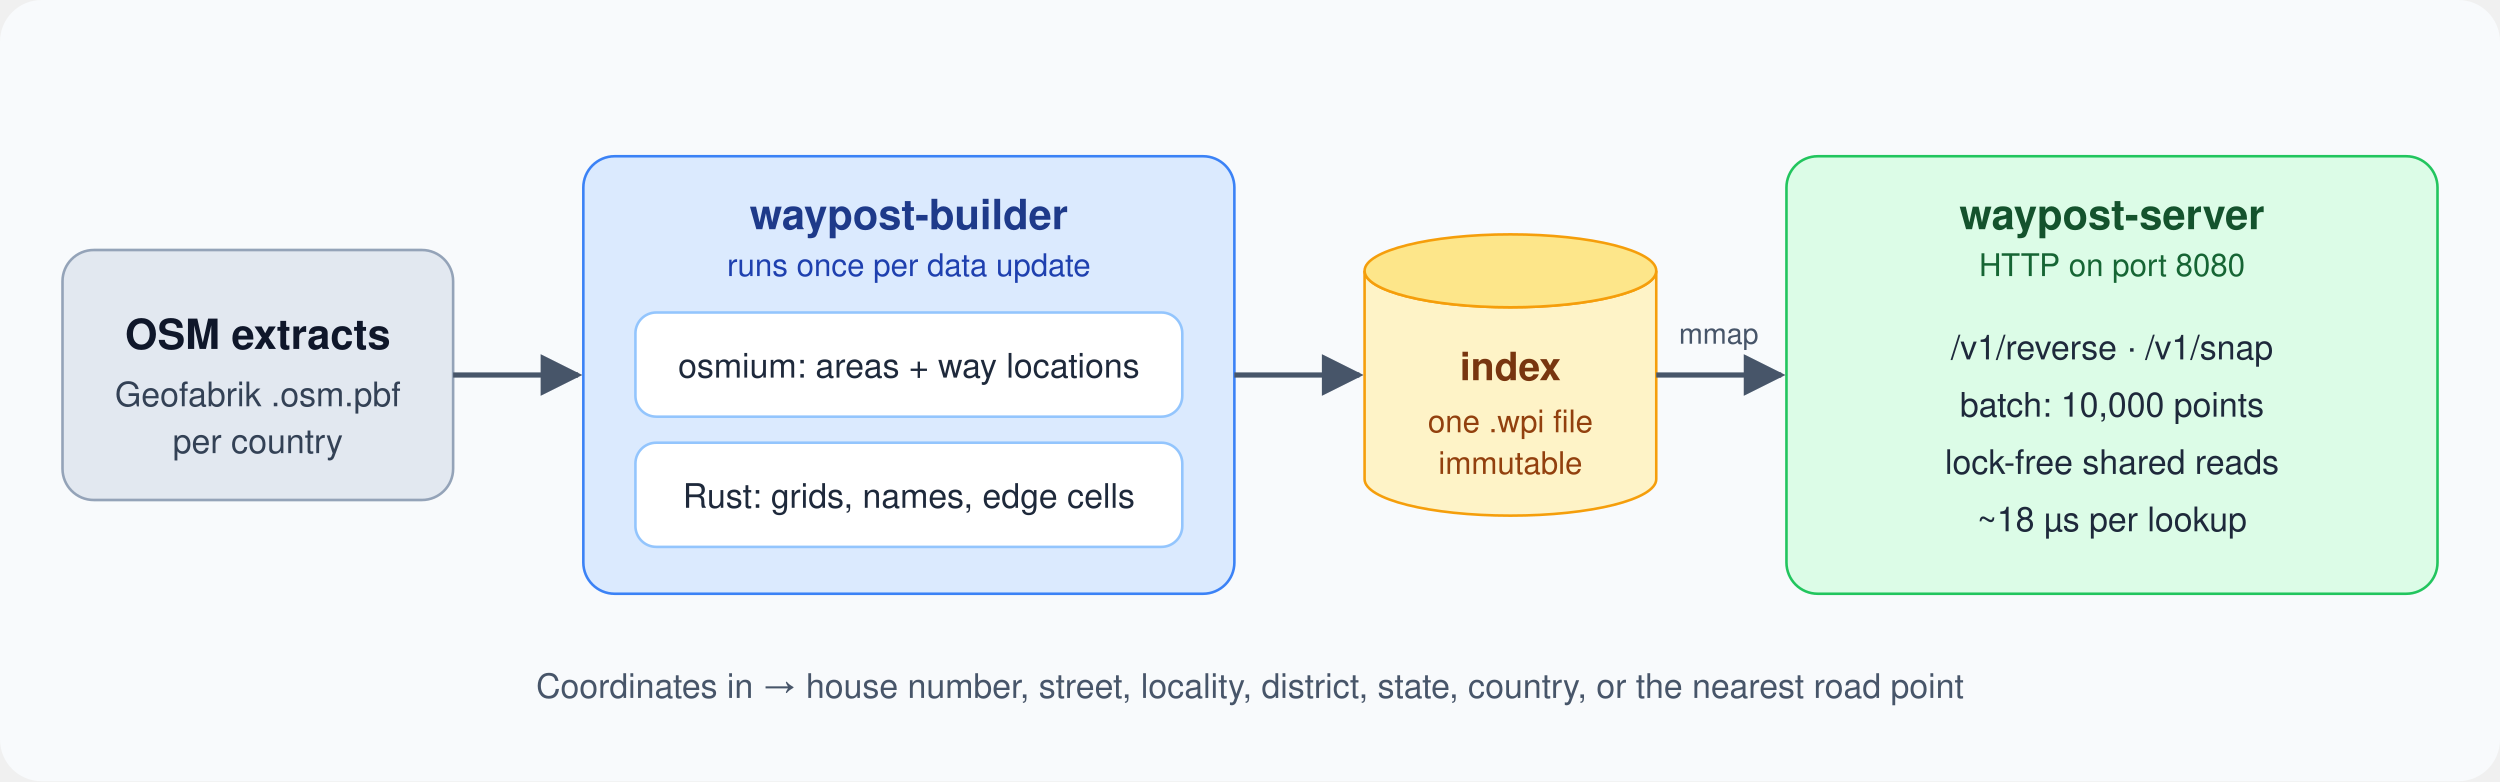
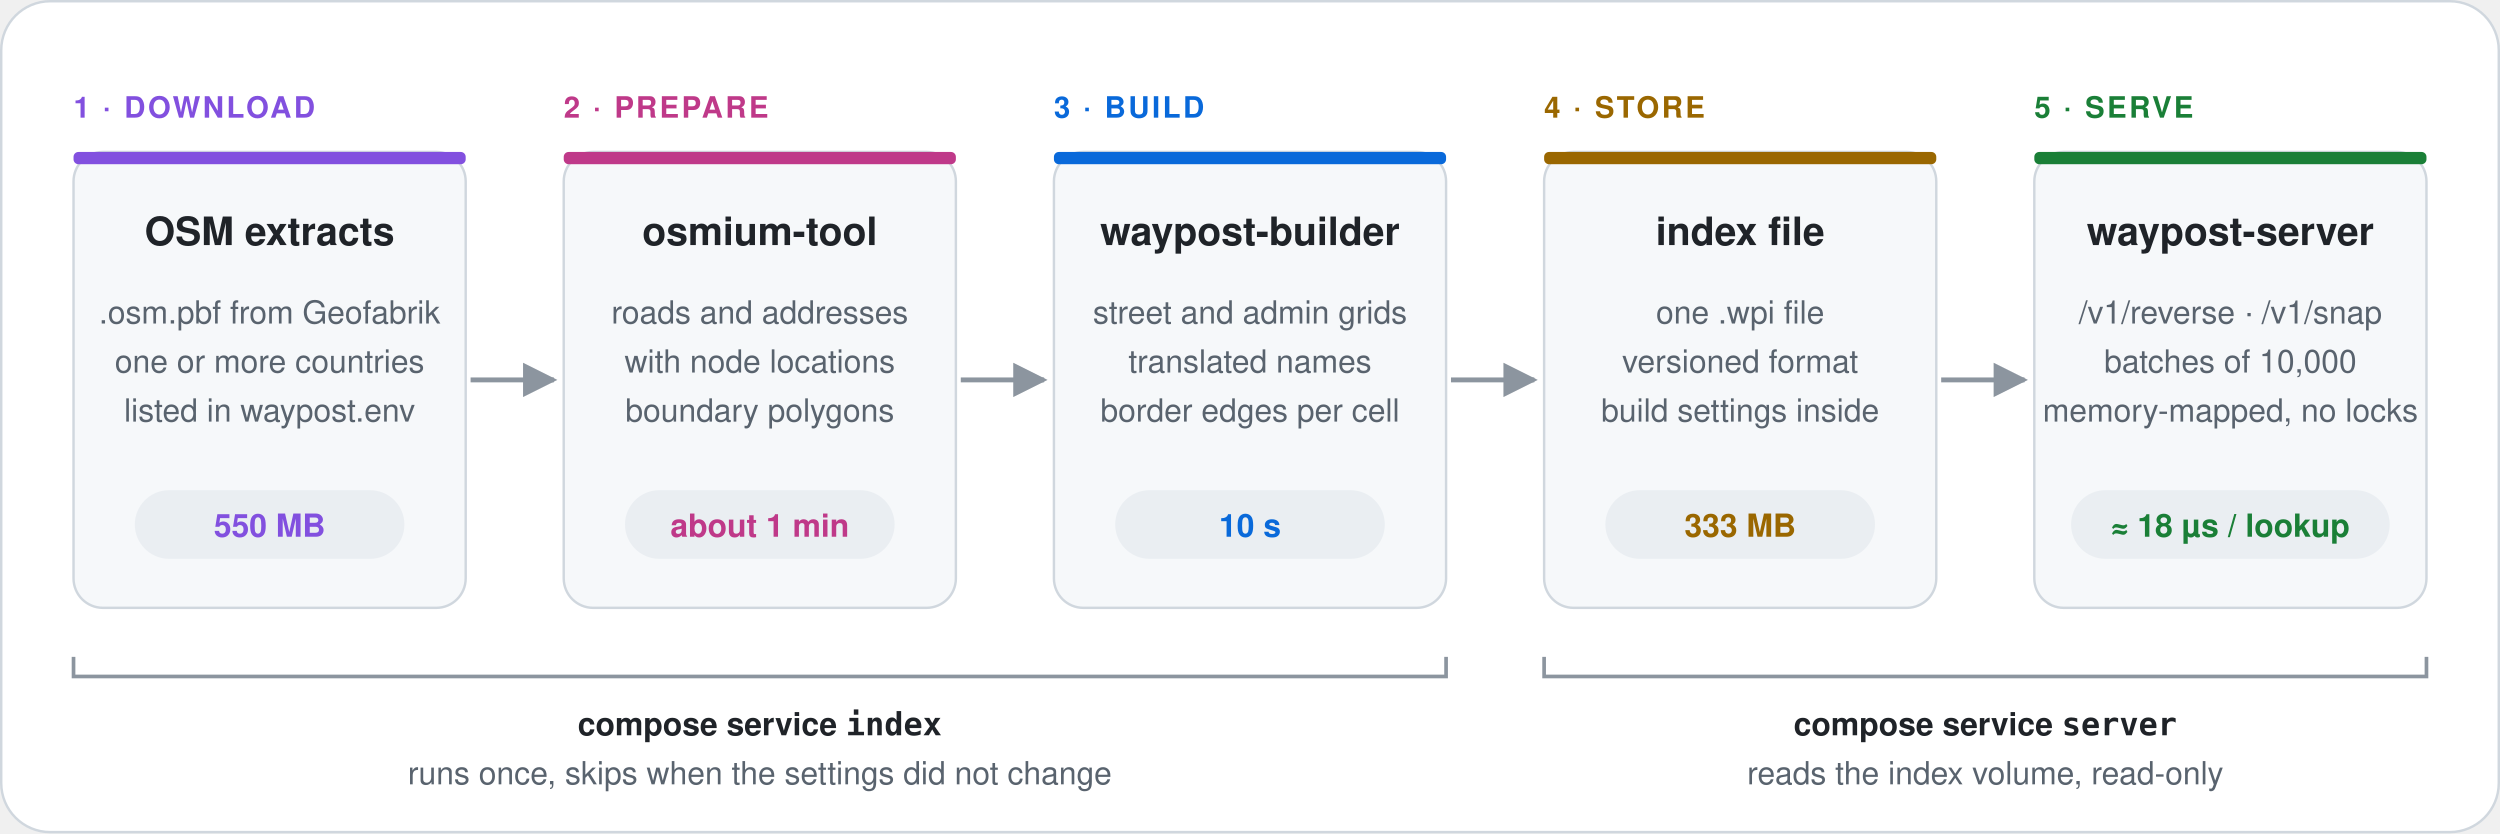
- <svg xmlns="http://www.w3.org/2000/svg" viewBox="0 0 960 300" width="960" height="300" font-family="Segoe UI, Helvetica, Arial, sans-serif">
+ <svg xmlns="http://www.w3.org/2000/svg" viewBox="0 0 1020 340" width="1020" height="340" font-family="-apple-system, 'Segoe UI', Helvetica, Arial, sans-serif">
+   <style>
+     .bg{fill:#ffffff;stroke:#d0d7de}
+     .card{fill:#f6f8fa;stroke:#d0d7de}
+     .t{fill:#1f2328}
+     .m{fill:#59636e}
+     .ln{stroke:#8c959f}
+     .ar{fill:#8c959f}
+     .c1{fill:#8250df} .c2{fill:#bf3989} .c3{fill:#0969da} .c4{fill:#9a6700} .c5{fill:#1a7f37}
+     .pill{fill:#eaeef2}
+     @media (prefers-color-scheme: dark){
+       .bg{fill:#0d1117;stroke:#30363d}
+       .card{fill:#161b22;stroke:#30363d}
+       .t{fill:#e6edf3}
+       .m{fill:#9198a1}
+       .ln{stroke:#6e7681}
+       .ar{fill:#6e7681}
+       .c1{fill:#ab7df8} .c2{fill:#db61a2} .c3{fill:#4493f8} .c4{fill:#d29922} .c5{fill:#3fb950}
+       .pill{fill:#21262d}
+     }
+   </style>
  <defs>
-     <marker id="arrow" viewBox="0 0 10 10" refX="9" refY="5" markerWidth="8" markerHeight="8" orient="auto-start-reverse">
-       <path d="M0,0 L10,5 L0,10 z" fill="#475569" />
+     <marker id="arr" viewBox="0 0 10 10" refX="9" refY="5" markerWidth="7" markerHeight="7" orient="auto">
+       <path d="M0,0 L10,5 L0,10 z" class="ar" />
    </marker>
  </defs>
-   <rect width="960" height="300" rx="16" fill="#f8fafc" />
-   <rect x="24" y="96" width="150" height="96" rx="12" fill="#e2e8f0" stroke="#94a3b8" />
-   <text x="99" y="134" text-anchor="middle" font-size="16" font-weight="600" fill="#0f172a">OSM extracts</text>
-   <text x="99" y="156" text-anchor="middle" font-size="13" fill="#334155">Geofabrik .osm.pbf</text>
-   <text x="99" y="174" text-anchor="middle" font-size="13" fill="#334155">per country</text>
-   <line x1="174" y1="144" x2="222" y2="144" stroke="#475569" stroke-width="2" marker-end="url(#arrow)" />
-   <rect x="224" y="60" width="250" height="168" rx="12" fill="#dbeafe" stroke="#3b82f6" />
-   <text x="349" y="88" text-anchor="middle" font-size="16" font-weight="600" fill="#1e3a8a">waypost-builder</text>
-   <text x="349" y="106" text-anchor="middle" font-size="12" fill="#1e40af">runs once per data update</text>
-   <rect x="244" y="120" width="210" height="40" rx="8" fill="#ffffff" stroke="#93c5fd" />
-   <text x="349" y="145" text-anchor="middle" font-size="13" fill="#1e293b">osmium: areas + way locations</text>
-   <rect x="244" y="170" width="210" height="40" rx="8" fill="#ffffff" stroke="#93c5fd" />
-   <text x="349" y="195" text-anchor="middle" font-size="13" fill="#1e293b">Rust: grids, names, edge cells</text>
-   <line x1="474" y1="144" x2="522" y2="144" stroke="#475569" stroke-width="2" marker-end="url(#arrow)" />
-   <path d="M524,104 a56,14 0 0,0 112,0 v80 a56,14 0 0,1 -112,0 z" fill="#fef3c7" stroke="#f59e0b" />
-   <ellipse cx="580" cy="104" rx="56" ry="14" fill="#fde68a" stroke="#f59e0b" />
-   <text x="580" y="146" text-anchor="middle" font-size="15" font-weight="600" fill="#78350f">index</text>
-   <text x="580" y="166" text-anchor="middle" font-size="12" fill="#92400e">one .wpi file</text>
-   <text x="580" y="182" text-anchor="middle" font-size="12" fill="#92400e">immutable</text>
-   <line x1="636" y1="144" x2="684" y2="144" stroke="#475569" stroke-width="2" marker-end="url(#arrow)" />
-   <text x="660" y="132" text-anchor="middle" font-size="11" fill="#475569">mmap</text>
-   <rect x="686" y="60" width="250" height="168" rx="12" fill="#dcfce7" stroke="#22c55e" />
-   <text x="811" y="88" text-anchor="middle" font-size="16" font-weight="600" fill="#14532d">waypost-server</text>
-   <text x="811" y="106" text-anchor="middle" font-size="12" fill="#166534">HTTP on port 8080</text>
-   <text x="811" y="138" text-anchor="middle" font-size="13" fill="#1e293b">/v1/reverse  ·  /v1/snap</text>
-   <text x="811" y="160" text-anchor="middle" font-size="13" fill="#1e293b">batch: 10,000 points</text>
-   <text x="811" y="182" text-anchor="middle" font-size="13" fill="#1e293b">lock-free shared reads</text>
-   <text x="811" y="204" text-anchor="middle" font-size="13" fill="#1e293b">~18 µs per lookup</text>
-   <text x="480" y="268" text-anchor="middle" font-size="13" fill="#475569">Coordinates in → house number, street, locality, district, state, country, or the nearest road point</text>
+   <rect x="0.5" y="0.5" width="1019" height="339" rx="20" class="bg" />
+   <g font-size="12" font-weight="600" letter-spacing="1">
+     <text x="30" y="48" class="c1">1 · DOWNLOAD</text>
+     <text x="230" y="48" class="c2">2 · PREPARE</text>
+     <text x="430" y="48" class="c3">3 · BUILD</text>
+     <text x="630" y="48" class="c4">4 · STORE</text>
+     <text x="830" y="48" class="c5">5 · SERVE</text>
+   </g>
+   <g>
+     <rect x="30" y="62" width="160" height="186" rx="12" class="card" />
+     <rect x="230" y="62" width="160" height="186" rx="12" class="card" />
+     <rect x="430" y="62" width="160" height="186" rx="12" class="card" />
+     <rect x="630" y="62" width="160" height="186" rx="12" class="card" />
+     <rect x="830" y="62" width="160" height="186" rx="12" class="card" />
+   </g>
+   <g>
+     <rect x="30" y="62" width="160" height="5" rx="2" class="c1" />
+     <rect x="230" y="62" width="160" height="5" rx="2" class="c2" />
+     <rect x="430" y="62" width="160" height="5" rx="2" class="c3" />
+     <rect x="630" y="62" width="160" height="5" rx="2" class="c4" />
+     <rect x="830" y="62" width="160" height="5" rx="2" class="c5" />
+   </g>
+   <g font-size="16" font-weight="600" class="t" text-anchor="middle">
+     <text x="110" y="100">OSM extracts</text>
+     <text x="310" y="100">osmium-tool</text>
+     <text x="510" y="100">waypost-builder</text>
+     <text x="710" y="100">index file</text>
+     <text x="910" y="100">waypost-server</text>
+   </g>
+   <g font-size="13" class="m" text-anchor="middle">
+     <text x="110" y="132">.osm.pbf from Geofabrik</text>
+     <text x="110" y="152">one or more countries</text>
+     <text x="110" y="172">listed in waypost.env</text>
+     <text x="310" y="132">roads and addresses</text>
+     <text x="310" y="152">with node locations</text>
+     <text x="310" y="172">boundary polygons</text>
+     <text x="510" y="132">street and admin grids</text>
+     <text x="510" y="152">translated names</text>
+     <text x="510" y="172">border edges per cell</text>
+     <text x="710" y="132">one .wpi file</text>
+     <text x="710" y="152">versioned format</text>
+     <text x="710" y="172">build settings inside</text>
+     <text x="910" y="132">/v1/reverse · /v1/snap</text>
+     <text x="910" y="152">batches of 10,000</text>
+     <text x="910" y="172">memory-mapped, no locks</text>
+   </g>
+   <g>
+     <rect x="55" y="200" width="110" height="28" rx="14" class="pill" />
+     <rect x="255" y="200" width="110" height="28" rx="14" class="pill" />
+     <rect x="455" y="200" width="110" height="28" rx="14" class="pill" />
+     <rect x="655" y="200" width="110" height="28" rx="14" class="pill" />
+     <rect x="845" y="200" width="130" height="28" rx="14" class="pill" />
+   </g>
+   <g font-size="13" font-weight="600" text-anchor="middle">
+     <text x="110" y="219" class="c1">550 MB</text>
+     <text x="310" y="219" class="c2">about 1 min</text>
+     <text x="510" y="219" class="c3">10 s</text>
+     <text x="710" y="219" class="c4">333 MB</text>
+     <text x="910" y="219" class="c5">≈ 18 µs / lookup</text>
+   </g>
+   <g stroke-width="2" class="ln" marker-end="url(#arr)">
+     <line x1="192" y1="155" x2="226" y2="155" />
+     <line x1="392" y1="155" x2="426" y2="155" />
+     <line x1="592" y1="155" x2="626" y2="155" />
+     <line x1="792" y1="155" x2="826" y2="155" />
+   </g>
+   <g fill="none" stroke-width="1.5" class="ln">
+     <path d="M30,268 v8 h560 v-8" />
+     <path d="M630,268 v8 h360 v-8" />
+   </g>
+   <g font-size="13" text-anchor="middle">
+     <text x="310" y="300" class="t" font-weight="600">compose service <tspan font-family="ui-monospace, Consolas, monospace">index</tspan>
+     </text>
+     <text x="310" y="320" class="m">runs once, skips when the settings did not change</text>
+     <text x="810" y="300" class="t" font-weight="600">compose service <tspan font-family="ui-monospace, Consolas, monospace">server</tspan>
+     </text>
+     <text x="810" y="320" class="m">reads the index volume, read-only</text>
+   </g>
</svg>
